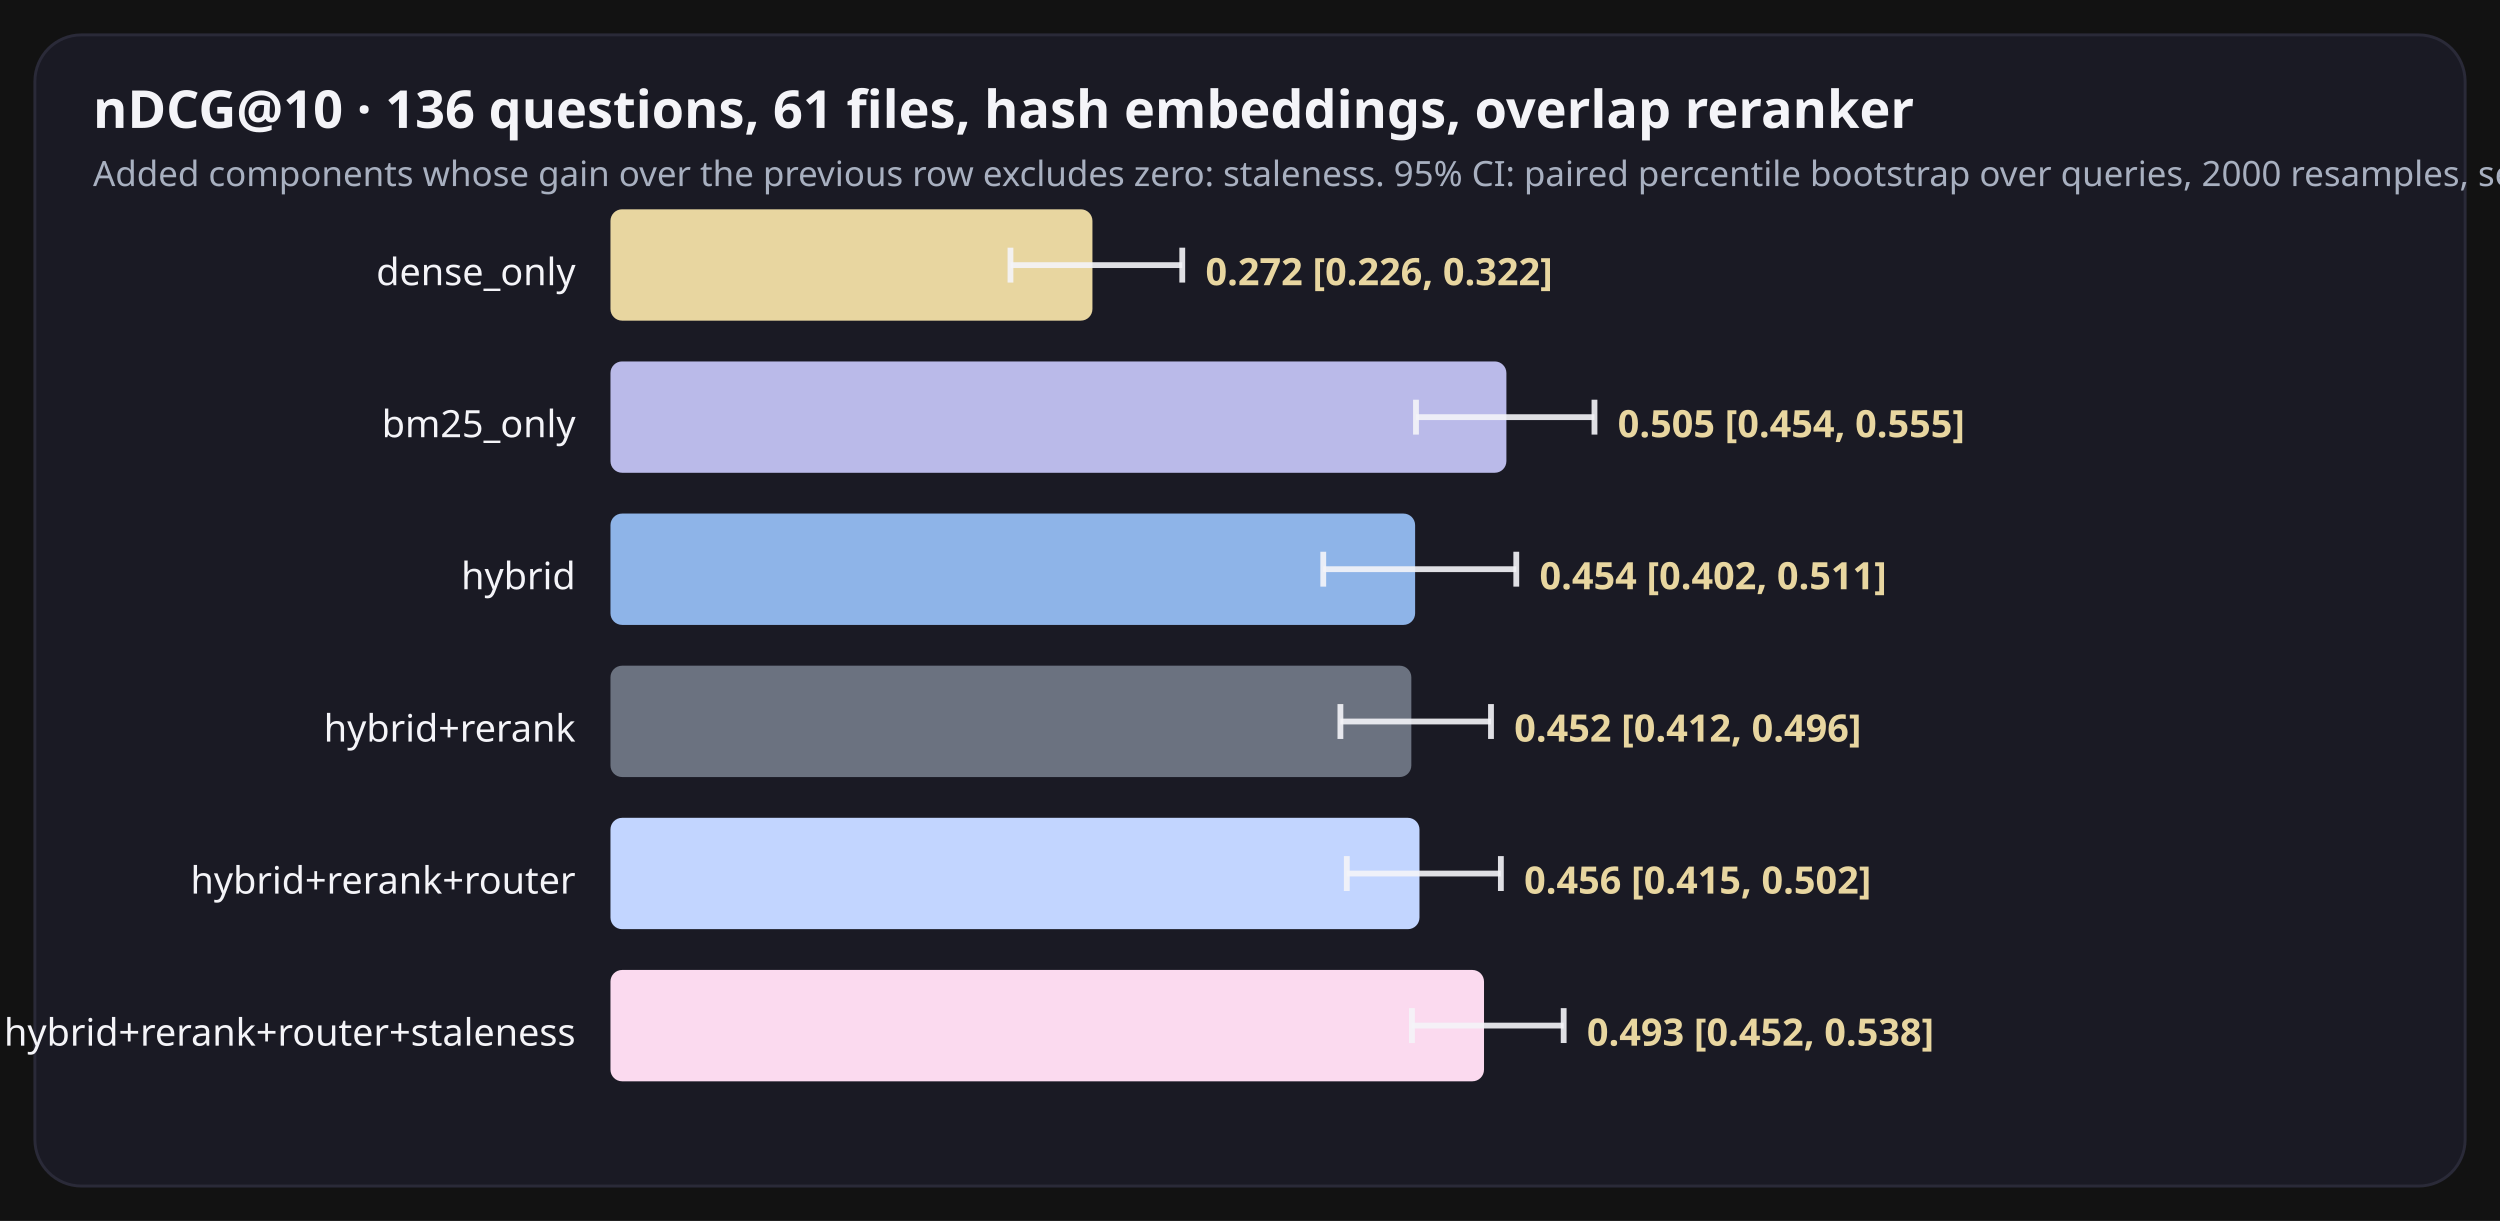
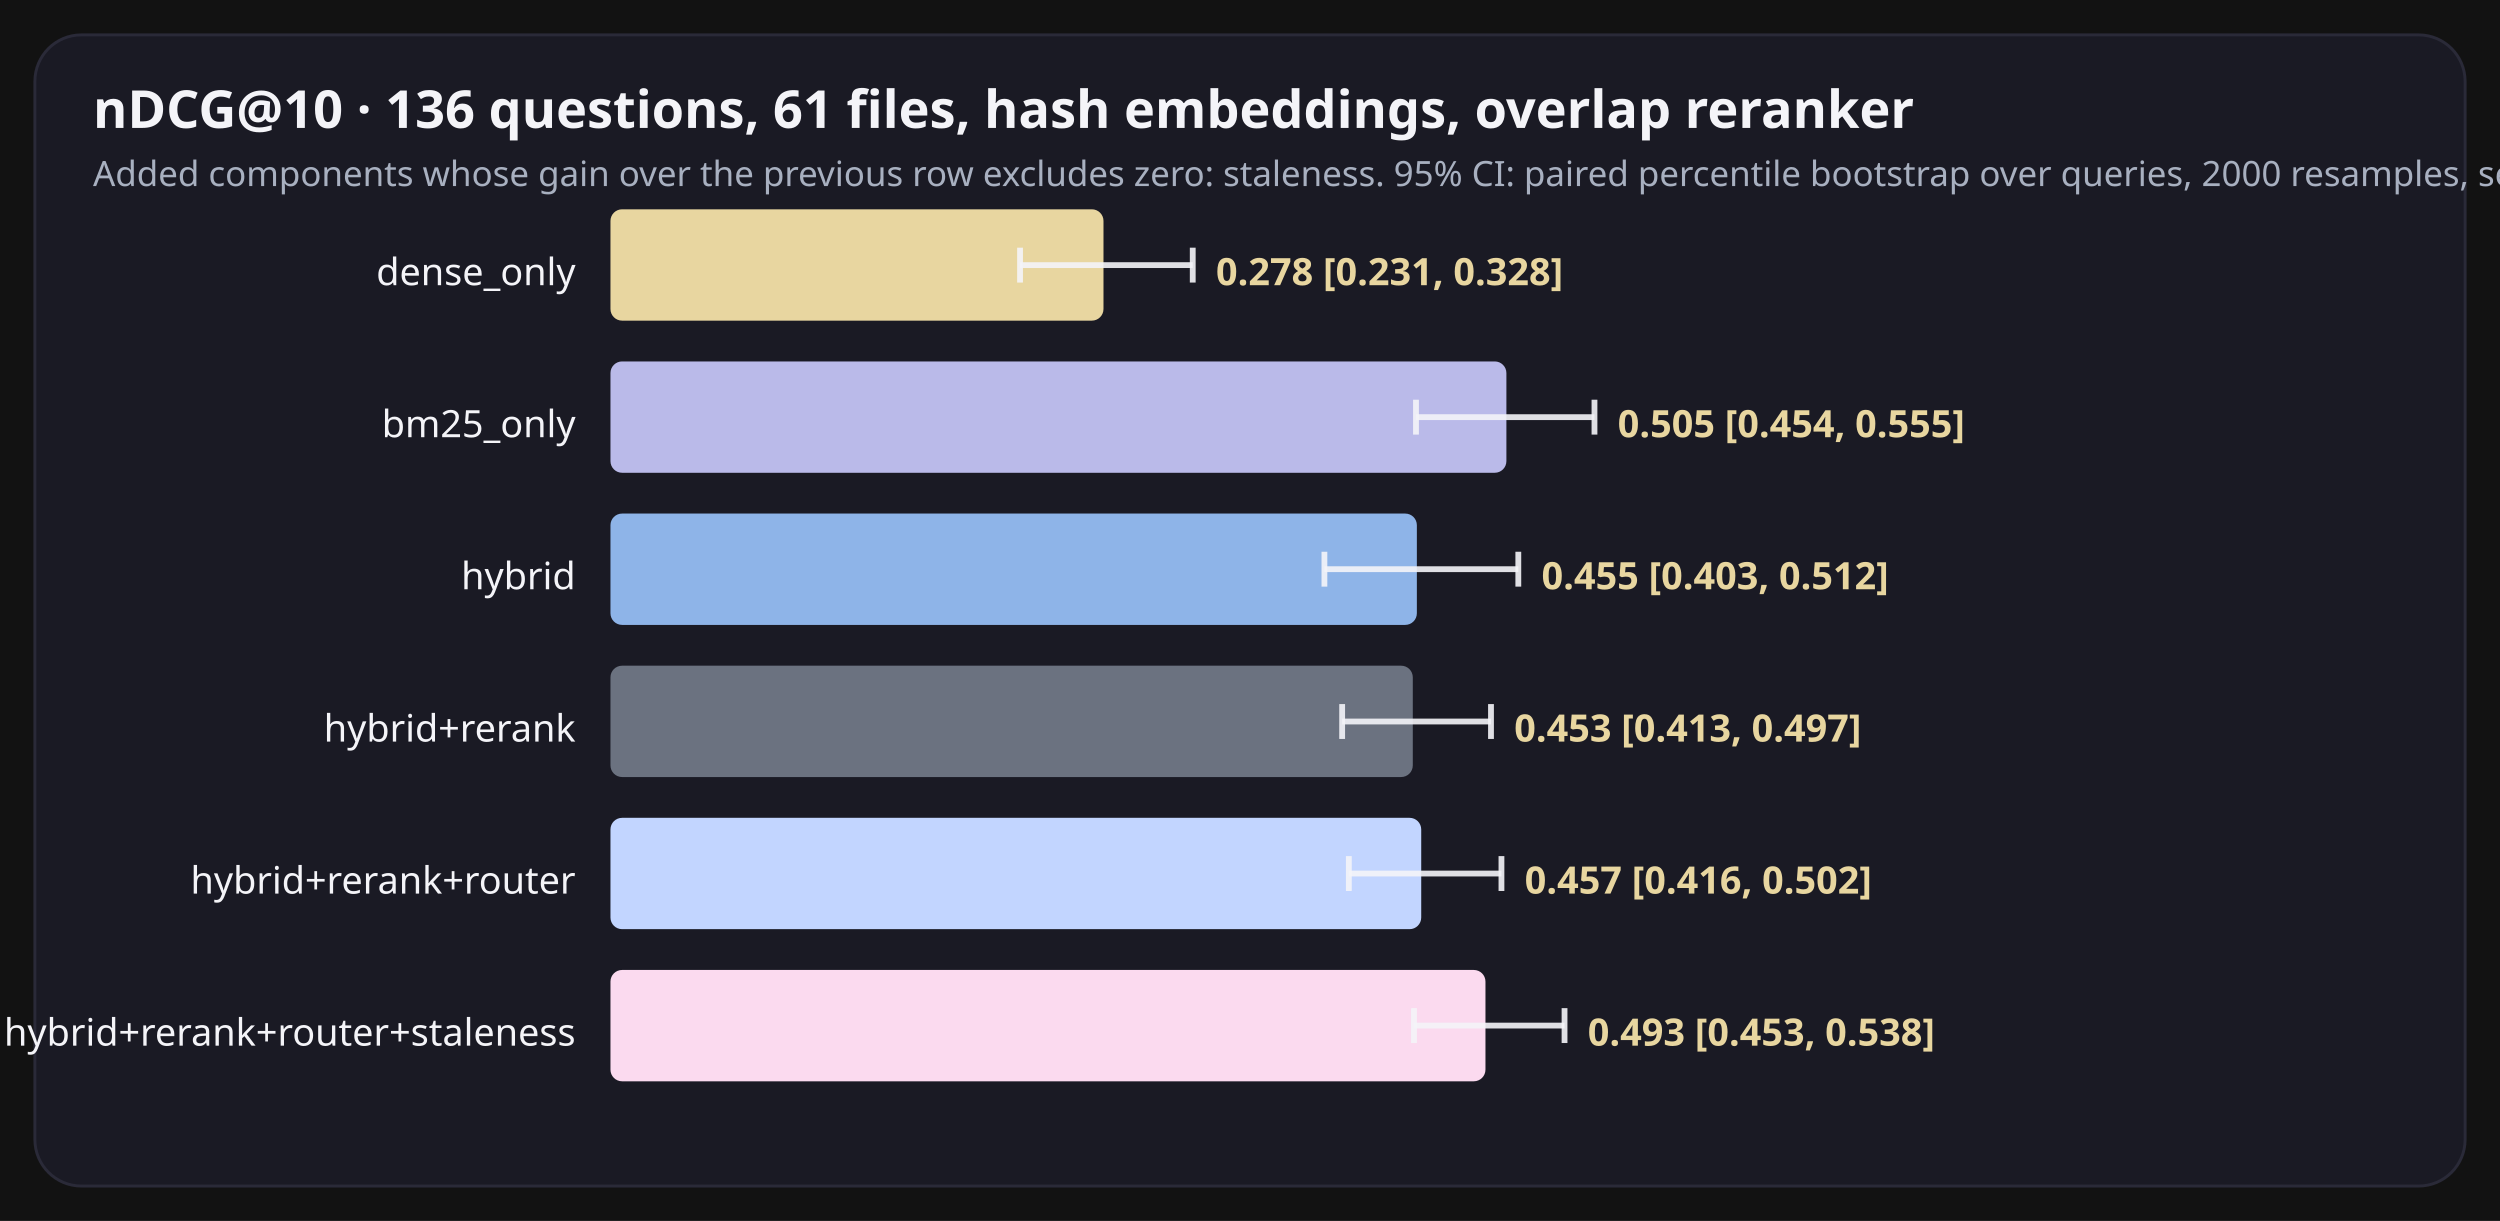
<svg xmlns="http://www.w3.org/2000/svg" width="860" height="420" viewBox="0 0 860 420" role="img" aria-label="nDCG@10  ·  136 questions, 61 files, hash embeddings, overlap reranker">
  <rect width="860" height="420" fill="#121212" />
  <rect x="12" y="12" width="836" height="396" rx="16" fill="#1A1A24" stroke="#2A2A38" />
  <text x="32" y="44" fill="#F4F4F8" font-family="ui-sans-serif, system-ui, sans-serif" font-size="18" font-weight="700">nDCG@10  ·  136 questions, 61 files, hash embeddings, overlap reranker</text>
  <text x="32" y="64" fill="#A8B0C0" font-family="ui-sans-serif, system-ui, sans-serif" font-size="12">Added components whose gain over the previous row excludes zero: staleness. 95% CI: paired percentile bootstrap over queries, 2000 resamples, seed 0.</text>
-   <rect x="210" y="72.0" width="165.8" height="38.3" rx="4" fill="#E8D6A0" />
+   <rect x="210" y="72.0" width="169.6" height="38.3" rx="4" fill="#E8D6A0" />
  <text x="198" y="98.1" text-anchor="end" fill="#F4F4F8" font-family="ui-sans-serif, system-ui, sans-serif" font-size="13">dense_only</text>
-   <line x1="347.6" y1="91.2" x2="406.7" y2="91.2" stroke="#F4F4F8" stroke-width="2" opacity="0.9" />
-   <line x1="347.6" y1="85.2" x2="347.6" y2="97.2" stroke="#F4F4F8" stroke-width="2" opacity="0.9" />
-   <line x1="406.7" y1="85.2" x2="406.7" y2="97.2" stroke="#F4F4F8" stroke-width="2" opacity="0.9" />
-   <text x="414.7" y="98.1" fill="#E8D6A0" font-family="ui-sans-serif, system-ui, sans-serif" font-size="13" font-weight="600">0.272  [0.226, 0.322]</text>
+   <line x1="350.9" y1="91.2" x2="410.3" y2="91.2" stroke="#F4F4F8" stroke-width="2" opacity="0.9" />
+   <line x1="350.9" y1="85.2" x2="350.9" y2="97.2" stroke="#F4F4F8" stroke-width="2" opacity="0.9" />
+   <line x1="410.3" y1="85.2" x2="410.3" y2="97.2" stroke="#F4F4F8" stroke-width="2" opacity="0.9" />
+   <text x="418.3" y="98.1" fill="#E8D6A0" font-family="ui-sans-serif, system-ui, sans-serif" font-size="13" font-weight="600">0.278  [0.231, 0.328]</text>
  <rect x="210" y="124.333" width="308.2" height="38.3" rx="4" fill="#BABAE9" />
  <text x="198" y="150.4" text-anchor="end" fill="#F4F4F8" font-family="ui-sans-serif, system-ui, sans-serif" font-size="13">bm25_only</text>
  <line x1="487.1" y1="143.5" x2="548.5" y2="143.5" stroke="#F4F4F8" stroke-width="2" opacity="0.9" />
  <line x1="487.1" y1="137.5" x2="487.1" y2="149.5" stroke="#F4F4F8" stroke-width="2" opacity="0.9" />
  <line x1="548.5" y1="137.5" x2="548.5" y2="149.5" stroke="#F4F4F8" stroke-width="2" opacity="0.9" />
  <text x="556.5" y="150.4" fill="#E8D6A0" font-family="ui-sans-serif, system-ui, sans-serif" font-size="13" font-weight="600">0.505  [0.454, 0.555]</text>
-   <rect x="210" y="176.667" width="276.8" height="38.3" rx="4" fill="#8EB4E8" />
+   <rect x="210" y="176.667" width="277.4" height="38.3" rx="4" fill="#8EB4E8" />
  <text x="198" y="202.7" text-anchor="end" fill="#F4F4F8" font-family="ui-sans-serif, system-ui, sans-serif" font-size="13">hybrid</text>
-   <line x1="455.2" y1="195.8" x2="521.6" y2="195.8" stroke="#F4F4F8" stroke-width="2" opacity="0.9" />
-   <line x1="455.2" y1="189.8" x2="455.2" y2="201.8" stroke="#F4F4F8" stroke-width="2" opacity="0.9" />
-   <line x1="521.6" y1="189.8" x2="521.6" y2="201.8" stroke="#F4F4F8" stroke-width="2" opacity="0.9" />
-   <text x="529.6" y="202.7" fill="#E8D6A0" font-family="ui-sans-serif, system-ui, sans-serif" font-size="13" font-weight="600">0.454  [0.402, 0.511]</text>
-   <rect x="210" y="229.0" width="275.5" height="38.3" rx="4" fill="#6B7280" />
+   <line x1="455.6" y1="195.8" x2="522.3" y2="195.8" stroke="#F4F4F8" stroke-width="2" opacity="0.9" />
+   <line x1="455.6" y1="189.8" x2="455.6" y2="201.8" stroke="#F4F4F8" stroke-width="2" opacity="0.9" />
+   <line x1="522.3" y1="189.8" x2="522.3" y2="201.8" stroke="#F4F4F8" stroke-width="2" opacity="0.9" />
+   <text x="530.3" y="202.7" fill="#E8D6A0" font-family="ui-sans-serif, system-ui, sans-serif" font-size="13" font-weight="600">0.455  [0.403, 0.512]</text>
+   <rect x="210" y="229.0" width="276.0" height="38.3" rx="4" fill="#6B7280" />
  <text x="198" y="255.1" text-anchor="end" fill="#F4F4F8" font-family="ui-sans-serif, system-ui, sans-serif" font-size="13">hybrid+rerank</text>
-   <line x1="461.1" y1="248.2" x2="512.9" y2="248.2" stroke="#F4F4F8" stroke-width="2" opacity="0.9" />
-   <line x1="461.1" y1="242.2" x2="461.1" y2="254.2" stroke="#F4F4F8" stroke-width="2" opacity="0.9" />
+   <line x1="461.7" y1="248.2" x2="512.9" y2="248.2" stroke="#F4F4F8" stroke-width="2" opacity="0.9" />
+   <line x1="461.7" y1="242.2" x2="461.7" y2="254.2" stroke="#F4F4F8" stroke-width="2" opacity="0.9" />
  <line x1="512.9" y1="242.2" x2="512.9" y2="254.2" stroke="#F4F4F8" stroke-width="2" opacity="0.9" />
-   <text x="520.9" y="255.1" fill="#E8D6A0" font-family="ui-sans-serif, system-ui, sans-serif" font-size="13" font-weight="600">0.452  [0.412, 0.496]</text>
-   <rect x="210" y="281.333" width="278.3" height="38.3" rx="4" fill="#C2D5FF" />
+   <text x="520.9" y="255.1" fill="#E8D6A0" font-family="ui-sans-serif, system-ui, sans-serif" font-size="13" font-weight="600">0.453  [0.413, 0.497]</text>
+   <rect x="210" y="281.333" width="278.9" height="38.3" rx="4" fill="#C2D5FF" />
  <text x="198" y="307.4" text-anchor="end" fill="#F4F4F8" font-family="ui-sans-serif, system-ui, sans-serif" font-size="13">hybrid+rerank+router</text>
-   <line x1="463.3" y1="300.5" x2="516.3" y2="300.5" stroke="#F4F4F8" stroke-width="2" opacity="0.9" />
-   <line x1="463.3" y1="294.5" x2="463.3" y2="306.5" stroke="#F4F4F8" stroke-width="2" opacity="0.9" />
-   <line x1="516.3" y1="294.5" x2="516.3" y2="306.5" stroke="#F4F4F8" stroke-width="2" opacity="0.9" />
-   <text x="524.3" y="307.4" fill="#E8D6A0" font-family="ui-sans-serif, system-ui, sans-serif" font-size="13" font-weight="600">0.456  [0.415, 0.502]</text>
-   <rect x="210" y="333.667" width="300.5" height="38.3" rx="4" fill="#FBDAEF" />
+   <line x1="464.0" y1="300.5" x2="516.5" y2="300.5" stroke="#F4F4F8" stroke-width="2" opacity="0.9" />
+   <line x1="464.0" y1="294.5" x2="464.0" y2="306.5" stroke="#F4F4F8" stroke-width="2" opacity="0.9" />
+   <line x1="516.5" y1="294.5" x2="516.5" y2="306.5" stroke="#F4F4F8" stroke-width="2" opacity="0.9" />
+   <text x="524.5" y="307.4" fill="#E8D6A0" font-family="ui-sans-serif, system-ui, sans-serif" font-size="13" font-weight="600">0.457  [0.416, 0.502]</text>
+   <rect x="210" y="333.667" width="301.0" height="38.3" rx="4" fill="#FBDAEF" />
  <text x="198" y="359.7" text-anchor="end" fill="#F4F4F8" font-family="ui-sans-serif, system-ui, sans-serif" font-size="13">hybrid+rerank+router+staleness</text>
-   <line x1="485.7" y1="352.8" x2="537.9" y2="352.8" stroke="#F4F4F8" stroke-width="2" opacity="0.9" />
-   <line x1="485.7" y1="346.8" x2="485.7" y2="358.8" stroke="#F4F4F8" stroke-width="2" opacity="0.9" />
-   <line x1="537.9" y1="346.8" x2="537.9" y2="358.8" stroke="#F4F4F8" stroke-width="2" opacity="0.9" />
-   <text x="545.9" y="359.7" fill="#E8D6A0" font-family="ui-sans-serif, system-ui, sans-serif" font-size="13" font-weight="600">0.493  [0.452, 0.538]</text>
+   <line x1="486.4" y1="352.8" x2="538.2" y2="352.8" stroke="#F4F4F8" stroke-width="2" opacity="0.9" />
+   <line x1="486.4" y1="346.8" x2="486.4" y2="358.8" stroke="#F4F4F8" stroke-width="2" opacity="0.9" />
+   <line x1="538.2" y1="346.8" x2="538.2" y2="358.8" stroke="#F4F4F8" stroke-width="2" opacity="0.9" />
+   <text x="546.2" y="359.7" fill="#E8D6A0" font-family="ui-sans-serif, system-ui, sans-serif" font-size="13" font-weight="600">0.493  [0.453, 0.538]</text>
</svg>
